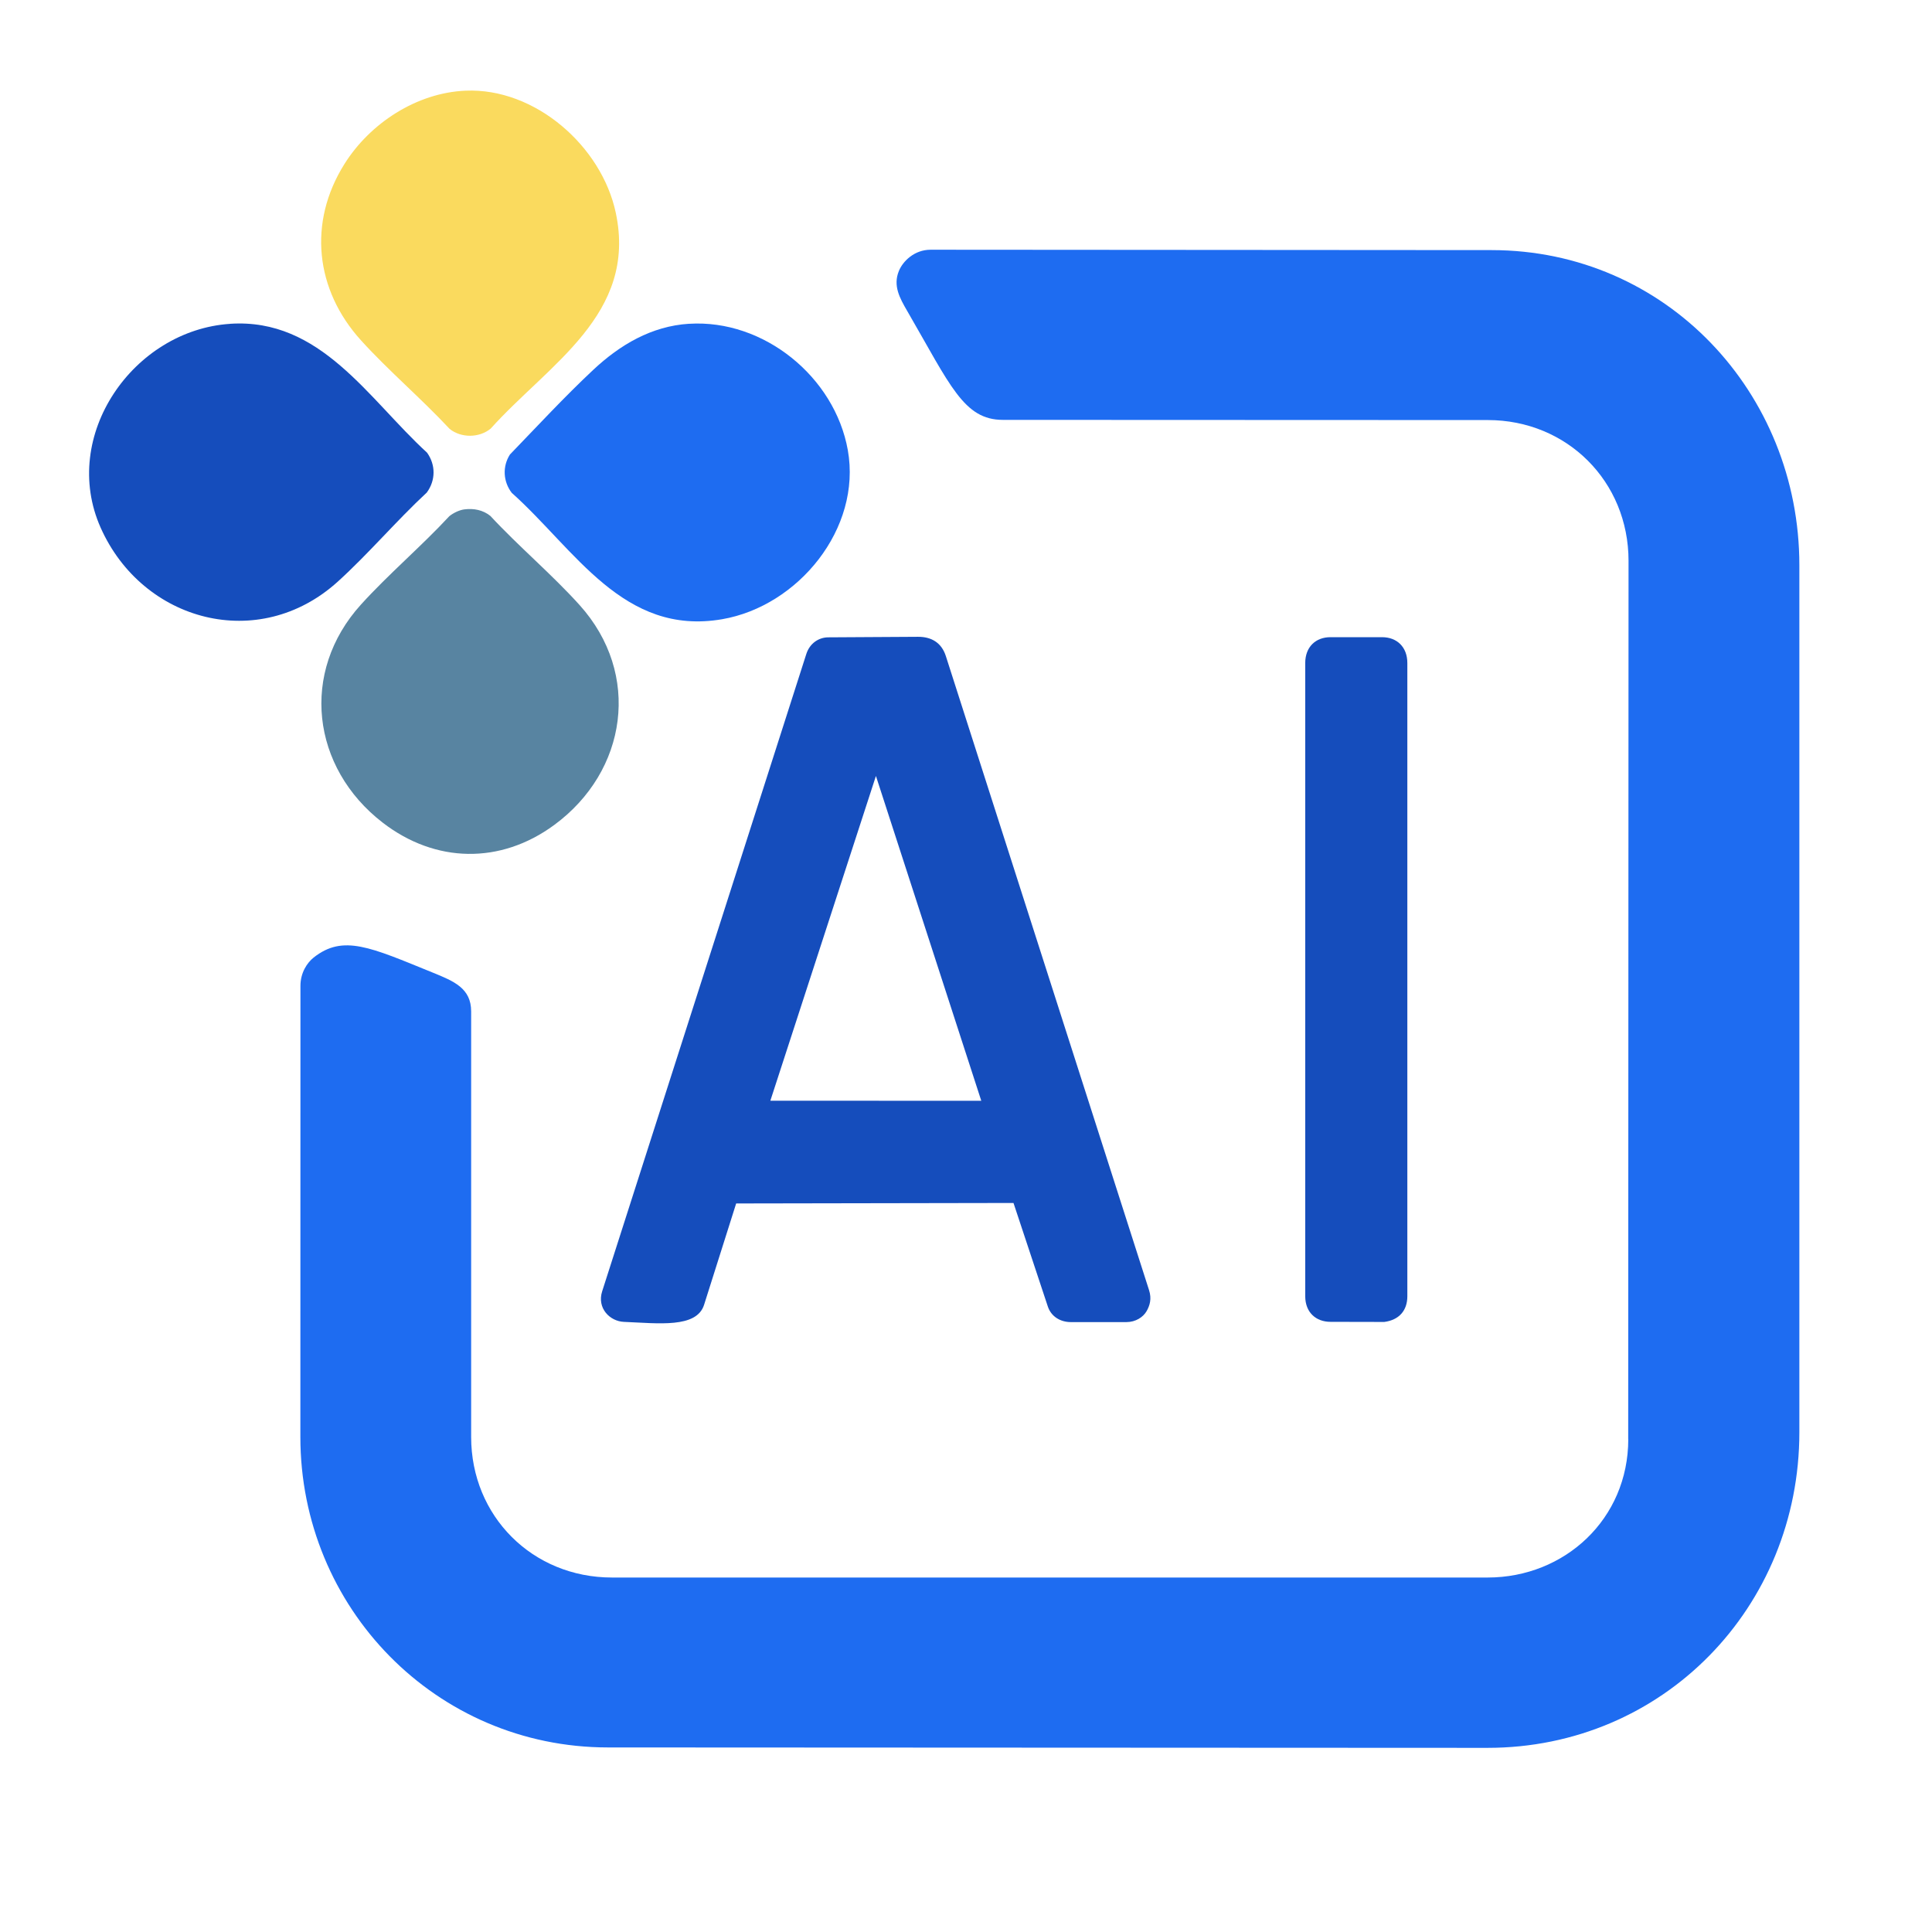
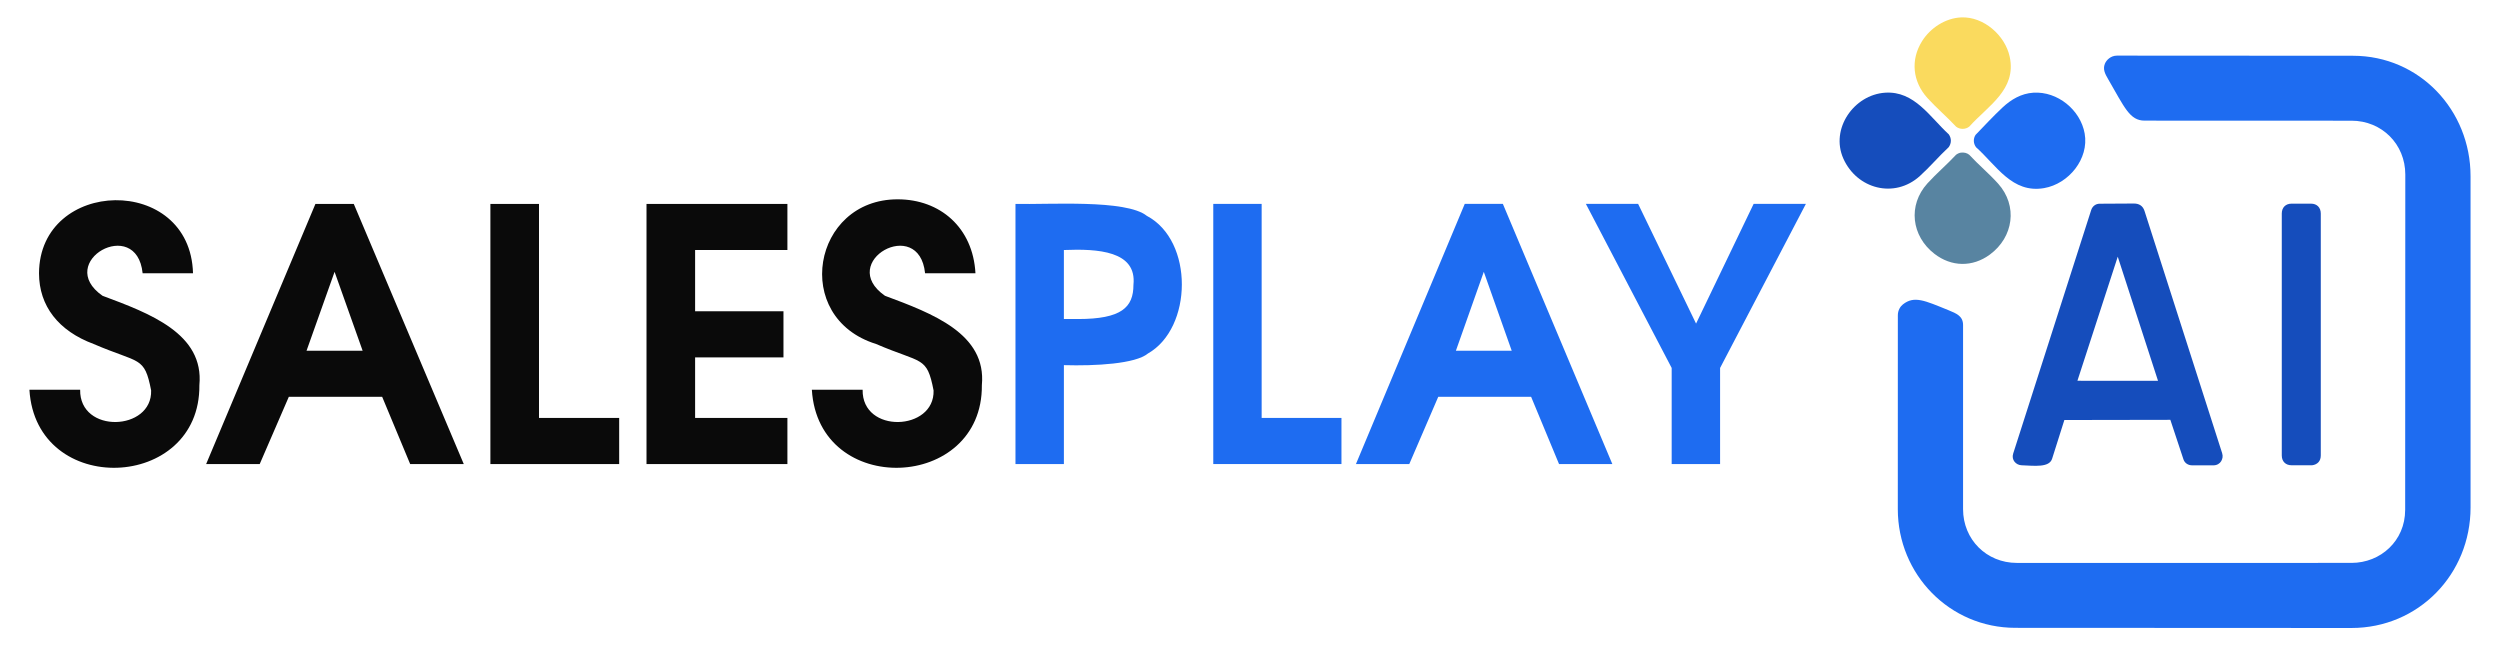
- <svg xmlns="http://www.w3.org/2000/svg" id="Layer_1" data-name="Layer 1" viewBox="0 0 512 512">
+ <svg xmlns="http://www.w3.org/2000/svg" id="Layer_1" data-name="Layer 1" viewBox="0 0 3205.11 826.55">
  <defs>
    <style>
      .cls-1 {
        fill: #fada5e;
      }

      .cls-2 {
        fill: #1e6cf1;
      }

      .cls-3 {
        fill: #154dbc;
      }

      .cls-4 {
+         fill: #0a0a0a;
+       }
+ 
+       .cls-5 {
        fill: #5884a1;
      }
    </style>
  </defs>
  <g>
-     <path class="cls-3" d="M60.98,85.81c24-1.58,36.65,19.91,52.2,34.16,2.31,3.23,2.29,7.33-.07,10.55-8.08,7.5-15.48,16.27-23.62,23.64-20.9,18.91-51.7,10.63-62.81-14.3-10.87-24.41,8.66-52.36,34.3-54.04Z" />
    <g>
-       <path class="cls-2" d="M182.6,85.81c19.82-1.26,38.62,14.09,42.08,33.47,3.71,20.78-13.14,41.35-33.31,44.82-26.2,4.51-38.99-18.52-55.76-33.5-2.28-2.98-2.5-6.98-.47-10.15,7.25-7.51,14.45-15.29,22.08-22.44,7.08-6.63,15.43-11.58,25.38-12.21Z" />
+       <path class="cls-3" d="M2416.84,118.84c37.51-2.47,57.27,31.11,81.57,53.38,3.61,5.05,3.57,11.46-.11,16.48-12.62,11.72-24.18,25.42-36.91,36.94-32.65,29.54-80.79,16.61-98.14-22.35-16.99-38.15,13.53-81.81,53.6-84.45Z" />
      <g>
-         <path class="cls-1" d="M123.4,24.03c18.45-.78,36.05,14.73,39.79,32.37,5.72,26.93-17.76,40.06-33.15,57.18-3.03,2.5-7.82,2.54-10.89.08-7.46-8.02-16.14-15.37-23.48-23.46-12.14-13.39-14.09-31.23-4.42-46.69,6.79-10.85,19.15-18.93,32.13-19.48Z" />
-         <path class="cls-4" d="M123.07,134.99c2.48-.32,4.93.16,6.89,1.74,7.48,8.08,16.3,15.47,23.64,23.62,16.44,18.25,12.66,44.03-6.73,58.28-14.24,10.47-31.49,10.15-45.45-.62-18.86-14.55-22.01-39.88-5.74-57.82,7.31-8.06,15.96-15.38,23.39-23.39,1.04-.85,2.65-1.64,4-1.81Z" />
+         <path class="cls-2" d="M2606.88,118.84c30.97-1.96,60.35,22.01,65.75,52.3,5.8,32.48-20.53,64.61-52.05,70.03-40.94,7.05-60.92-28.94-87.13-52.34-3.56-4.65-3.9-10.9-.73-15.86,11.32-11.73,22.57-23.89,34.5-35.06,11.06-10.36,24.11-18.09,39.65-19.07Z" />
+         <g>
+           <path class="cls-1" d="M2514.38,22.31c28.83-1.22,56.33,23.02,62.18,50.58,8.93,42.08-27.75,62.6-51.79,89.35-4.74,3.91-12.23,3.97-17.01.12-11.66-12.53-25.22-24.02-36.68-36.66-18.97-20.92-22.02-48.8-6.9-72.95,10.61-16.95,29.92-29.58,50.21-30.44Z" />
+           <path class="cls-5" d="M2513.87,195.7c3.88-.49,7.7.25,10.77,2.71,11.69,12.63,25.46,24.17,36.94,36.91,25.69,28.52,19.79,68.8-10.51,91.07-22.25,16.35-49.21,15.85-71.02-.97-29.47-22.73-34.39-62.32-8.96-90.35,11.42-12.59,24.94-24.03,36.55-36.54,1.62-1.33,4.15-2.56,6.24-2.83Z" />
+         </g>
+       </g>
+     </g>
+     <g>
+       <path class="cls-2" d="M3083.53,653.91l.17-430.18c.02-38.96-30.18-68.97-68.89-68.98l-265.31-.1c-19.16,0-25.75-16.93-46.86-53.34-3.71-6.4-7-12.38-4.11-19.54,1.93-4.77,7.54-10.47,15.58-10.46l302.55.18c85.43.06,150.69,69.88,150.69,154.36l.02,424.66c0,85.6-66.6,154.65-152.86,154.61l-430.76-.21c-84.24-.04-150.68-68.46-150.67-152.16l.04-248.62c0-6.39,3.26-11.32,6.47-13.86,14.45-11.43,27.82-5.05,58.38,7.39,10.42,4.24,18.77,7.68,18.77,19v236.16c0,38.75,30,68.86,68.97,68.86l428.99-.02c37.57,0,68.79-28.54,68.81-67.74Z" />
+       <g>
+         <path class="cls-3" d="M2782.47,538.24l-135.87.24-15.7,49.63c-3.67,11.59-22.44,9.05-39.25,8.38-6.91-.28-13.31-6.73-10.67-14.98l100-312.16c1.65-5.14,5.96-8.15,10.8-8.17l43.9-.25c6.51-.04,11.53,2.81,13.66,9.44l99.53,310.57c1.36,4.25.38,7.51-1.2,10.29-1.68,2.93-5.35,5.35-9.87,5.35h-27.23c-5.17.02-9.65-2.74-11.27-7.61l-16.82-50.72ZM2766.66,488.19l-51.61-159.1-51.71,159.07,103.31.03Z" />
+         <path class="cls-3" d="M2964.04,596.53l-26.32-.05c-7.18-.01-12.38-4.66-12.38-12.55v-310.15c0-7.91,5.14-12.67,12.39-12.67h25.23c7.23,0,12.39,4.77,12.39,12.67v310.14c0,7.06-4.07,11.67-11.31,12.61Z" />
      </g>
    </g>
  </g>
+   <path class="cls-4" d="M255.62,493.83c6.23-66.07-63.47-92.01-124.19-114.63-62.36-43.53,43.74-103.28,51.43-28.87h64.59c-3.42-127.47-196.85-122.25-197.43,0,0,41.95,25,73.98,70.03,90.68,59.09,25.47,65.08,15.12,73.71,59.57,1.58,52.29-92.01,55.9-91-.9H37.72c8.31,138.47,219.21,130.13,217.9-5.86h0ZM594.57,594.93l-141.02-333.52h-49.15l-140.11,333.52h68.67l37.31-86.19h119.69l35.9,86.19h68.71ZM464.9,449.62h-71.9l35.95-101.13,35.95,101.13ZM793.81,594.93v-59.12h-102.79v-274.4h-62.32v333.52h165.11ZM1009.49,594.93v-59.12h-118.33v-77.63h113.28v-59.12h-113.28v-78.52h118.33v-59.12h-180.64v333.52h180.64ZM1258.79,493.83c6.24-66.08-63.49-91.99-124.23-114.63-62.38-43.55,43.8-103.27,51.43-28.87h64.59c-3.18-58.72-45.48-94.79-99.63-94.79-109.28-.24-136.61,151.59-27.77,185.47,59.08,25.47,65.09,15.09,73.71,59.57,1.6,52.28-92.04,55.92-90.96-.9h-65.09c8.31,138.49,219.23,130.11,217.95-5.86h0Z" />
  <g>
-     <path class="cls-2" d="M431.49,381.38l.09-232.74c0-21.08-16.33-37.31-37.27-37.32l-128.54-.05c-10.37,0-13.93-9.16-25.35-28.86-2.01-3.46-3.79-6.7-2.22-10.57,1.04-2.58,4.08-5.66,8.43-5.66l148.69.1c46.22.03,81.53,37.81,81.53,83.52v229.75c0,46.31-36.02,83.67-82.69,83.65l-233.05-.11c-45.58-.02-81.52-37.04-81.51-82.32l.02-119.51c0-3.46,1.76-6.12,3.5-7.5,7.82-6.19,15.05-2.73,31.59,4,5.64,2.29,10.15,4.16,10.15,10.28v112.77c0,20.97,16.23,37.25,37.32,37.25h232.1c20.33-.01,37.22-15.45,37.23-36.66Z" />
-     <g>
-       <path class="cls-3" d="M268.6,318.8l-73.51.13-8.5,26.85c-1.98,6.27-12.14,4.9-21.24,4.53-3.74-.15-7.2-3.64-5.77-8.1l54.1-168.89c.89-2.78,3.23-4.41,5.84-4.42l23.75-.14c3.52-.02,6.24,1.52,7.39,5.11l53.85,168.03c.74,2.3.21,4.06-.65,5.57-.91,1.59-2.89,2.89-5.34,2.9h-14.73c-2.8,0-5.22-1.48-6.1-4.12l-9.1-27.44ZM260.05,291.72l-27.92-86.08-27.98,86.06,55.9.02Z" />
-       <path class="cls-3" d="M366.84,350.33l-14.24-.03c-3.88,0-6.7-2.52-6.7-6.79v-167.8c0-4.28,2.78-6.86,6.71-6.85h13.65c3.91,0,6.7,2.58,6.7,6.85v167.8c0,3.82-2.2,6.31-6.12,6.82Z" />
-     </g>
+     <path class="cls-2" d="M1470.33,276.76c-26.82-21.47-125.93-14.25-168.45-15.35v333.52h62.08v-126.8c40.84,1.19,91.76-1.67,107.73-14.91,57.33-32.58,59.11-144.43-1.35-176.46ZM1382.06,409.01h-18.11v-88.48c43.48-1.77,93.79,1.11,89.17,44.67,0,28.91-15.4,43.81-71.06,43.81Z" />
+     <polygon class="cls-2" points="1719.81 594.93 1719.81 535.8 1617.49 535.8 1617.49 261.4 1555.47 261.4 1555.47 594.93 1719.81 594.93" />
+     <path class="cls-2" d="M1926.75,261.4h-48.88l-139.49,333.52h68.39l37.13-86.19h119.06l35.78,86.19h68.34l-140.34-333.52ZM1866.53,449.62l35.77-101.13,35.78,101.13h-71.55Z" />
+     <polygon class="cls-2" points="2315.22 261.4 2248.23 261.4 2174.43 414.86 2100.16 261.4 2033.17 261.4 2143.16 471.73 2143.16 594.93 2205.23 594.93 2205.23 471.73 2315.22 261.4" />
  </g>
</svg>
